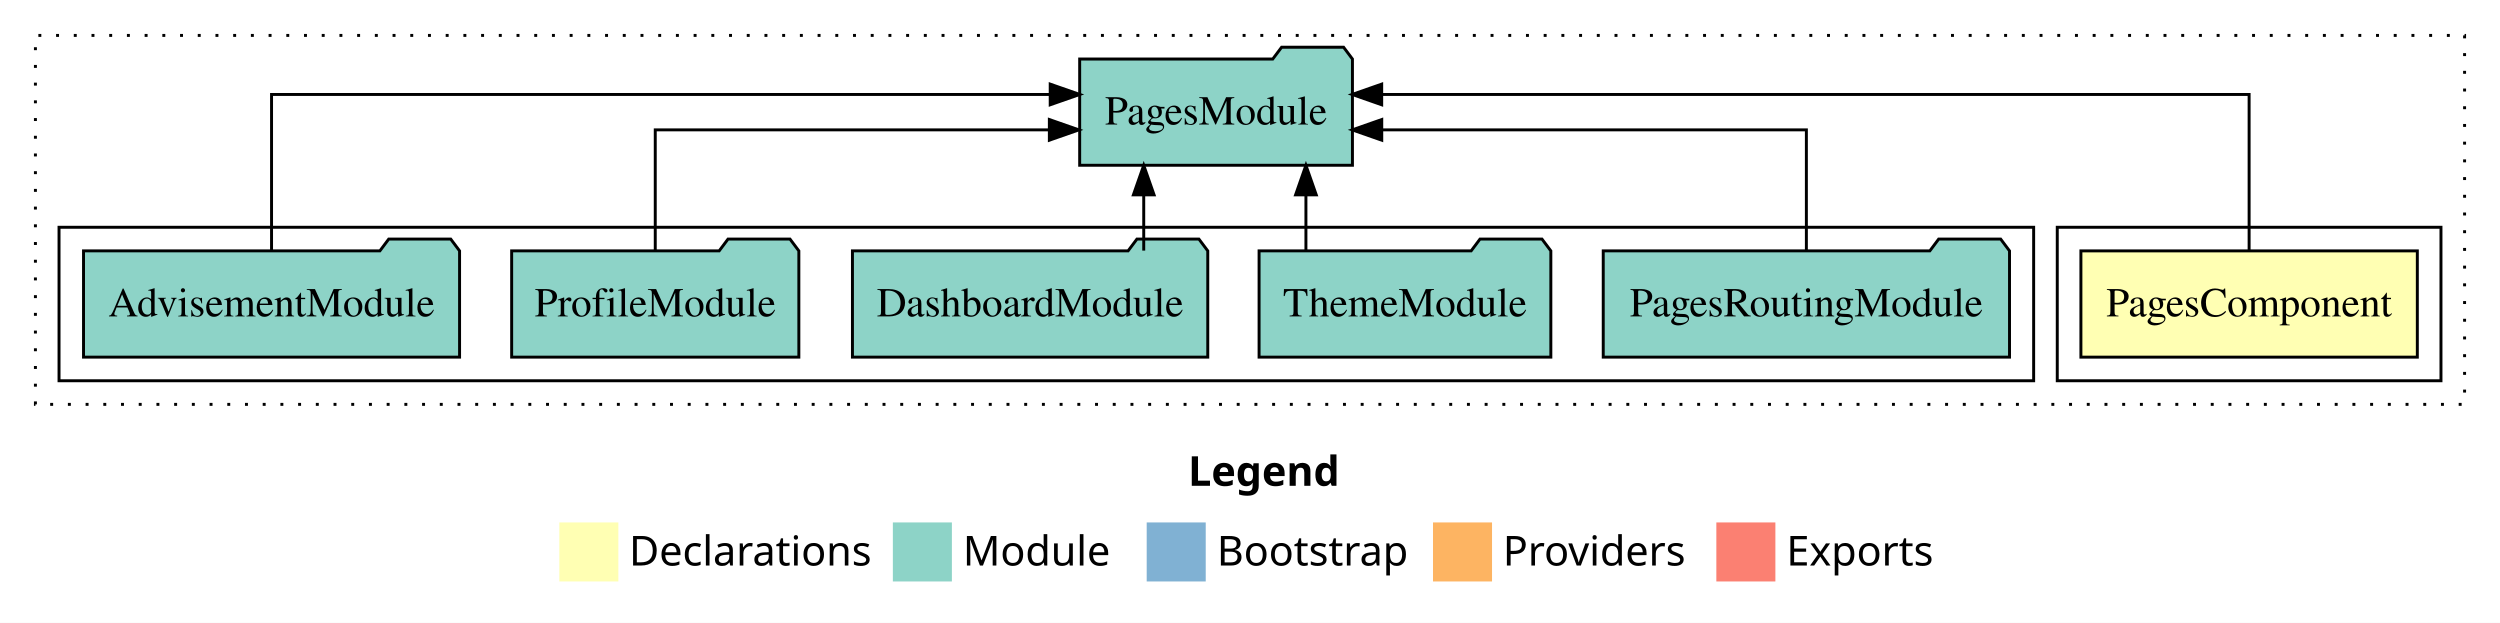
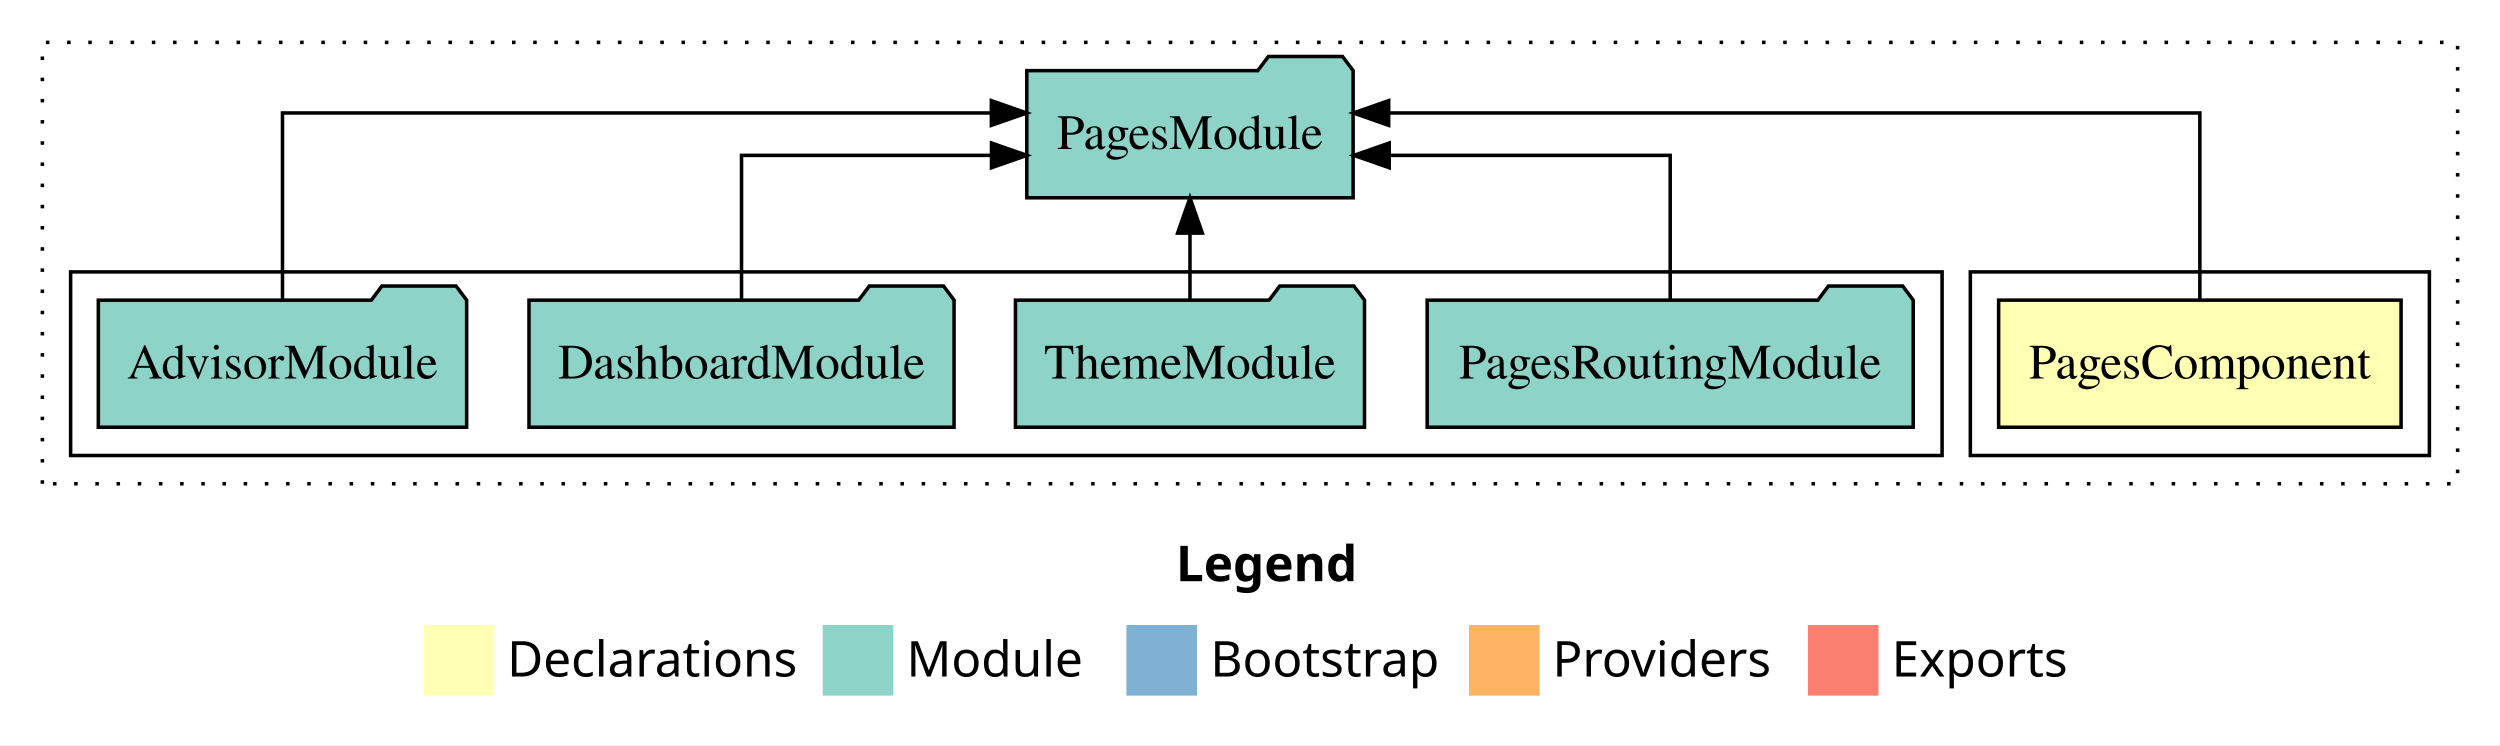
- <svg xmlns="http://www.w3.org/2000/svg" width="847pt" height="211pt" viewBox="0.00 0.00 847.00 211.00">
+ <svg xmlns="http://www.w3.org/2000/svg" width="708pt" height="211pt" viewBox="0.00 0.00 708.00 211.00">
  <g id="graph0" class="graph" transform="scale(1 1) rotate(0) translate(4 207)">
-     <polygon fill="#ffffff" stroke="transparent" points="-4,4 -4,-207 843,-207 843,4 -4,4" />
-     <text text-anchor="start" x="398.509" y="-42.4" font-family="sans-serif" font-weight="bold" font-size="14.00" fill="#000000">Legend</text>
-     <polygon fill="#ffffb3" stroke="transparent" points="185.5,-10 185.5,-30 205.5,-30 205.5,-10 185.5,-10" />
-     <text text-anchor="start" x="209.129" y="-15.4" font-family="sans-serif" font-size="14.00" fill="#000000">  Declarations</text>
-     <polygon fill="#8dd3c7" stroke="transparent" points="298.5,-10 298.5,-30 318.5,-30 318.5,-10 298.5,-10" />
-     <text text-anchor="start" x="322.225" y="-15.4" font-family="sans-serif" font-size="14.00" fill="#000000">  Module</text>
-     <polygon fill="#80b1d3" stroke="transparent" points="384.5,-10 384.5,-30 404.5,-30 404.5,-10 384.5,-10" />
-     <text text-anchor="start" x="408.281" y="-15.4" font-family="sans-serif" font-size="14.00" fill="#000000">  Bootstrap</text>
-     <polygon fill="#fdb462" stroke="transparent" points="481.5,-10 481.5,-30 501.5,-30 501.5,-10 481.5,-10" />
-     <text text-anchor="start" x="505.173" y="-15.4" font-family="sans-serif" font-size="14.00" fill="#000000">  Providers</text>
-     <polygon fill="#fb8072" stroke="transparent" points="577.5,-10 577.5,-30 597.5,-30 597.5,-10 577.5,-10" />
-     <text text-anchor="start" x="601.226" y="-15.4" font-family="sans-serif" font-size="14.00" fill="#000000">  Exports</text>
+     <polygon fill="#ffffff" stroke="transparent" points="-4,4 -4,-207 704,-207 704,4 -4,4" />
+     <text text-anchor="start" x="329.009" y="-42.4" font-family="sans-serif" font-weight="bold" font-size="14.00" fill="#000000">Legend</text>
+     <polygon fill="#ffffb3" stroke="transparent" points="116,-10 116,-30 136,-30 136,-10 116,-10" />
+     <text text-anchor="start" x="139.629" y="-15.4" font-family="sans-serif" font-size="14.00" fill="#000000">  Declarations</text>
+     <polygon fill="#8dd3c7" stroke="transparent" points="229,-10 229,-30 249,-30 249,-10 229,-10" />
+     <text text-anchor="start" x="252.725" y="-15.4" font-family="sans-serif" font-size="14.00" fill="#000000">  Module</text>
+     <polygon fill="#80b1d3" stroke="transparent" points="315,-10 315,-30 335,-30 335,-10 315,-10" />
+     <text text-anchor="start" x="338.781" y="-15.4" font-family="sans-serif" font-size="14.00" fill="#000000">  Bootstrap</text>
+     <polygon fill="#fdb462" stroke="transparent" points="412,-10 412,-30 432,-30 432,-10 412,-10" />
+     <text text-anchor="start" x="435.673" y="-15.4" font-family="sans-serif" font-size="14.00" fill="#000000">  Providers</text>
+     <polygon fill="#fb8072" stroke="transparent" points="508,-10 508,-30 528,-30 528,-10 508,-10" />
+     <text text-anchor="start" x="531.726" y="-15.4" font-family="sans-serif" font-size="14.00" fill="#000000">  Exports</text>
    <g id="clust1" class="cluster">
-       <polygon fill="none" stroke="#000000" stroke-dasharray="1,5" points="8,-70 8,-195 831,-195 831,-70 8,-70" />
+       <polygon fill="none" stroke="#000000" stroke-dasharray="1,5" points="8,-70 8,-195 692,-195 692,-70 8,-70" />
    </g>
    <g id="clust2" class="cluster">
-       <polygon fill="none" stroke="#000000" points="693,-78 693,-130 823,-130 823,-78 693,-78" />
+       <polygon fill="none" stroke="#000000" points="554,-78 554,-130 684,-130 684,-78 554,-78" />
    </g>
    <g id="clust4" class="cluster">
-       <polygon fill="none" stroke="#000000" points="16,-78 16,-130 685,-130 685,-78 16,-78" />
+       <polygon fill="none" stroke="#000000" points="16,-78 16,-130 546,-130 546,-78 16,-78" />
    </g>
    <g id="node1" class="node">
-       <polygon fill="#ffffb3" stroke="#000000" points="814.989,-122 701.011,-122 701.011,-86 814.989,-86 814.989,-122" />
-       <text text-anchor="middle" x="758" y="-99.8" font-family="Times,serif" font-size="14.00" fill="#000000">PagesComponent</text>
+       <polygon fill="#ffffb3" stroke="#000000" points="675.989,-122 562.011,-122 562.011,-86 675.989,-86 675.989,-122" />
+       <text text-anchor="middle" x="619" y="-99.8" font-family="Times,serif" font-size="14.00" fill="#000000">PagesComponent</text>
    </g>
    <g id="node2" class="node">
-       <polygon fill="#8dd3c7" stroke="#000000" points="454.206,-187 451.206,-191 430.206,-191 427.206,-187 361.794,-187 361.794,-151 454.206,-151 454.206,-187" />
-       <text text-anchor="middle" x="408" y="-164.8" font-family="Times,serif" font-size="14.00" fill="#000000">PagesModule</text>
+       <polygon fill="#8dd3c7" stroke="#000000" points="379.206,-187 376.206,-191 355.206,-191 352.206,-187 286.794,-187 286.794,-151 379.206,-151 379.206,-187" />
+       <text text-anchor="middle" x="333" y="-164.8" font-family="Times,serif" font-size="14.00" fill="#000000">PagesModule</text>
    </g>
    <g id="edge1" class="edge">
-       <path fill="none" stroke="#000000" d="M758,-122.284C758,-143.321 758,-175 758,-175 758,-175 464.116,-175 464.116,-175" />
-       <polygon fill="#000000" stroke="#000000" points="464.116,-171.5 454.116,-175 464.116,-178.5 464.116,-171.5" />
+       <path fill="none" stroke="#000000" d="M619,-122.284C619,-143.321 619,-175 619,-175 619,-175 389.269,-175 389.269,-175" />
+       <polygon fill="#000000" stroke="#000000" points="389.269,-171.5 379.269,-175 389.269,-178.5 389.269,-171.5" />
    </g>
    <g id="node3" class="node">
-       <polygon fill="#8dd3c7" stroke="#000000" points="676.824,-122 673.824,-126 652.824,-126 649.824,-122 539.176,-122 539.176,-86 676.824,-86 676.824,-122" />
-       <text text-anchor="middle" x="608" y="-99.8" font-family="Times,serif" font-size="14.00" fill="#000000">PagesRoutingModule</text>
+       <polygon fill="#8dd3c7" stroke="#000000" points="537.824,-122 534.824,-126 513.824,-126 510.824,-122 400.176,-122 400.176,-86 537.824,-86 537.824,-122" />
+       <text text-anchor="middle" x="469" y="-99.8" font-family="Times,serif" font-size="14.00" fill="#000000">PagesRoutingModule</text>
    </g>
    <g id="edge2" class="edge">
-       <path fill="none" stroke="#000000" d="M608,-122.022C608,-139.373 608,-163 608,-163 608,-163 464.135,-163 464.135,-163" />
-       <polygon fill="#000000" stroke="#000000" points="464.135,-159.5 454.135,-163 464.135,-166.5 464.135,-159.5" />
+       <path fill="none" stroke="#000000" d="M469,-122.022C469,-139.373 469,-163 469,-163 469,-163 389.423,-163 389.423,-163" />
+       <polygon fill="#000000" stroke="#000000" points="389.423,-159.5 379.423,-163 389.423,-166.5 389.423,-159.5" />
    </g>
    <g id="node4" class="node">
-       <polygon fill="#8dd3c7" stroke="#000000" points="521.423,-122 518.423,-126 497.423,-126 494.423,-122 422.577,-122 422.577,-86 521.423,-86 521.423,-122" />
-       <text text-anchor="middle" x="472" y="-99.8" font-family="Times,serif" font-size="14.00" fill="#000000">ThemeModule</text>
+       <polygon fill="#8dd3c7" stroke="#000000" points="382.423,-122 379.423,-126 358.423,-126 355.423,-122 283.577,-122 283.577,-86 382.423,-86 382.423,-122" />
+       <text text-anchor="middle" x="333" y="-99.8" font-family="Times,serif" font-size="14.00" fill="#000000">ThemeModule</text>
    </g>
    <g id="edge3" class="edge">
-       <path fill="none" stroke="#000000" d="M438.446,-122.106C438.446,-122.106 438.446,-140.991 438.446,-140.991" />
-       <polygon fill="#000000" stroke="#000000" points="434.946,-140.991 438.446,-150.991 441.946,-140.991 434.946,-140.991" />
+       <path fill="none" stroke="#000000" d="M333,-122.106C333,-122.106 333,-140.991 333,-140.991" />
+       <polygon fill="#000000" stroke="#000000" points="329.5,-140.991 333,-150.991 336.5,-140.991 329.5,-140.991" />
    </g>
    <g id="node5" class="node">
-       <polygon fill="#8dd3c7" stroke="#000000" points="405.191,-122 402.191,-126 381.191,-126 378.191,-122 284.809,-122 284.809,-86 405.191,-86 405.191,-122" />
-       <text text-anchor="middle" x="345" y="-99.8" font-family="Times,serif" font-size="14.00" fill="#000000">DashboardModule</text>
+       <polygon fill="#8dd3c7" stroke="#000000" points="266.191,-122 263.191,-126 242.191,-126 239.191,-122 145.809,-122 145.809,-86 266.191,-86 266.191,-122" />
+       <text text-anchor="middle" x="206" y="-99.8" font-family="Times,serif" font-size="14.00" fill="#000000">DashboardModule</text>
    </g>
    <g id="edge4" class="edge">
-       <path fill="none" stroke="#000000" d="M383.496,-122.106C383.496,-122.106 383.496,-140.991 383.496,-140.991" />
-       <polygon fill="#000000" stroke="#000000" points="379.996,-140.991 383.496,-150.991 386.996,-140.991 379.996,-140.991" />
+       <path fill="none" stroke="#000000" d="M206,-122.022C206,-139.373 206,-163 206,-163 206,-163 276.791,-163 276.791,-163" />
+       <polygon fill="#000000" stroke="#000000" points="276.791,-166.5 286.791,-163 276.791,-159.5 276.791,-166.5" />
    </g>
    <g id="node6" class="node">
-       <polygon fill="#8dd3c7" stroke="#000000" points="266.65,-122 263.65,-126 242.65,-126 239.65,-122 169.35,-122 169.35,-86 266.65,-86 266.65,-122" />
-       <text text-anchor="middle" x="218" y="-99.8" font-family="Times,serif" font-size="14.00" fill="#000000">ProfileModule</text>
+       <polygon fill="#8dd3c7" stroke="#000000" points="128.153,-122 125.153,-126 104.153,-126 101.153,-122 23.847,-122 23.847,-86 128.153,-86 128.153,-122" />
+       <text text-anchor="middle" x="76" y="-99.8" font-family="Times,serif" font-size="14.00" fill="#000000">AdvisorModule</text>
    </g>
    <g id="edge5" class="edge">
-       <path fill="none" stroke="#000000" d="M218,-122.022C218,-139.373 218,-163 218,-163 218,-163 351.521,-163 351.521,-163" />
-       <polygon fill="#000000" stroke="#000000" points="351.521,-166.5 361.521,-163 351.521,-159.5 351.521,-166.5" />
-     </g>
-     <g id="node7" class="node">
-       <polygon fill="#8dd3c7" stroke="#000000" points="151.702,-122 148.702,-126 127.702,-126 124.702,-122 24.298,-122 24.298,-86 151.702,-86 151.702,-122" />
-       <text text-anchor="middle" x="88" y="-99.8" font-family="Times,serif" font-size="14.00" fill="#000000">AdvisementModule</text>
-     </g>
-     <g id="edge6" class="edge">
-       <path fill="none" stroke="#000000" d="M88,-122.284C88,-143.321 88,-175 88,-175 88,-175 351.811,-175 351.811,-175" />
-       <polygon fill="#000000" stroke="#000000" points="351.811,-178.5 361.811,-175 351.811,-171.5 351.811,-178.5" />
+       <path fill="none" stroke="#000000" d="M76,-122.284C76,-143.321 76,-175 76,-175 76,-175 276.757,-175 276.757,-175" />
+       <polygon fill="#000000" stroke="#000000" points="276.757,-178.5 286.757,-175 276.757,-171.5 276.757,-178.5" />
    </g>
  </g>
</svg>
